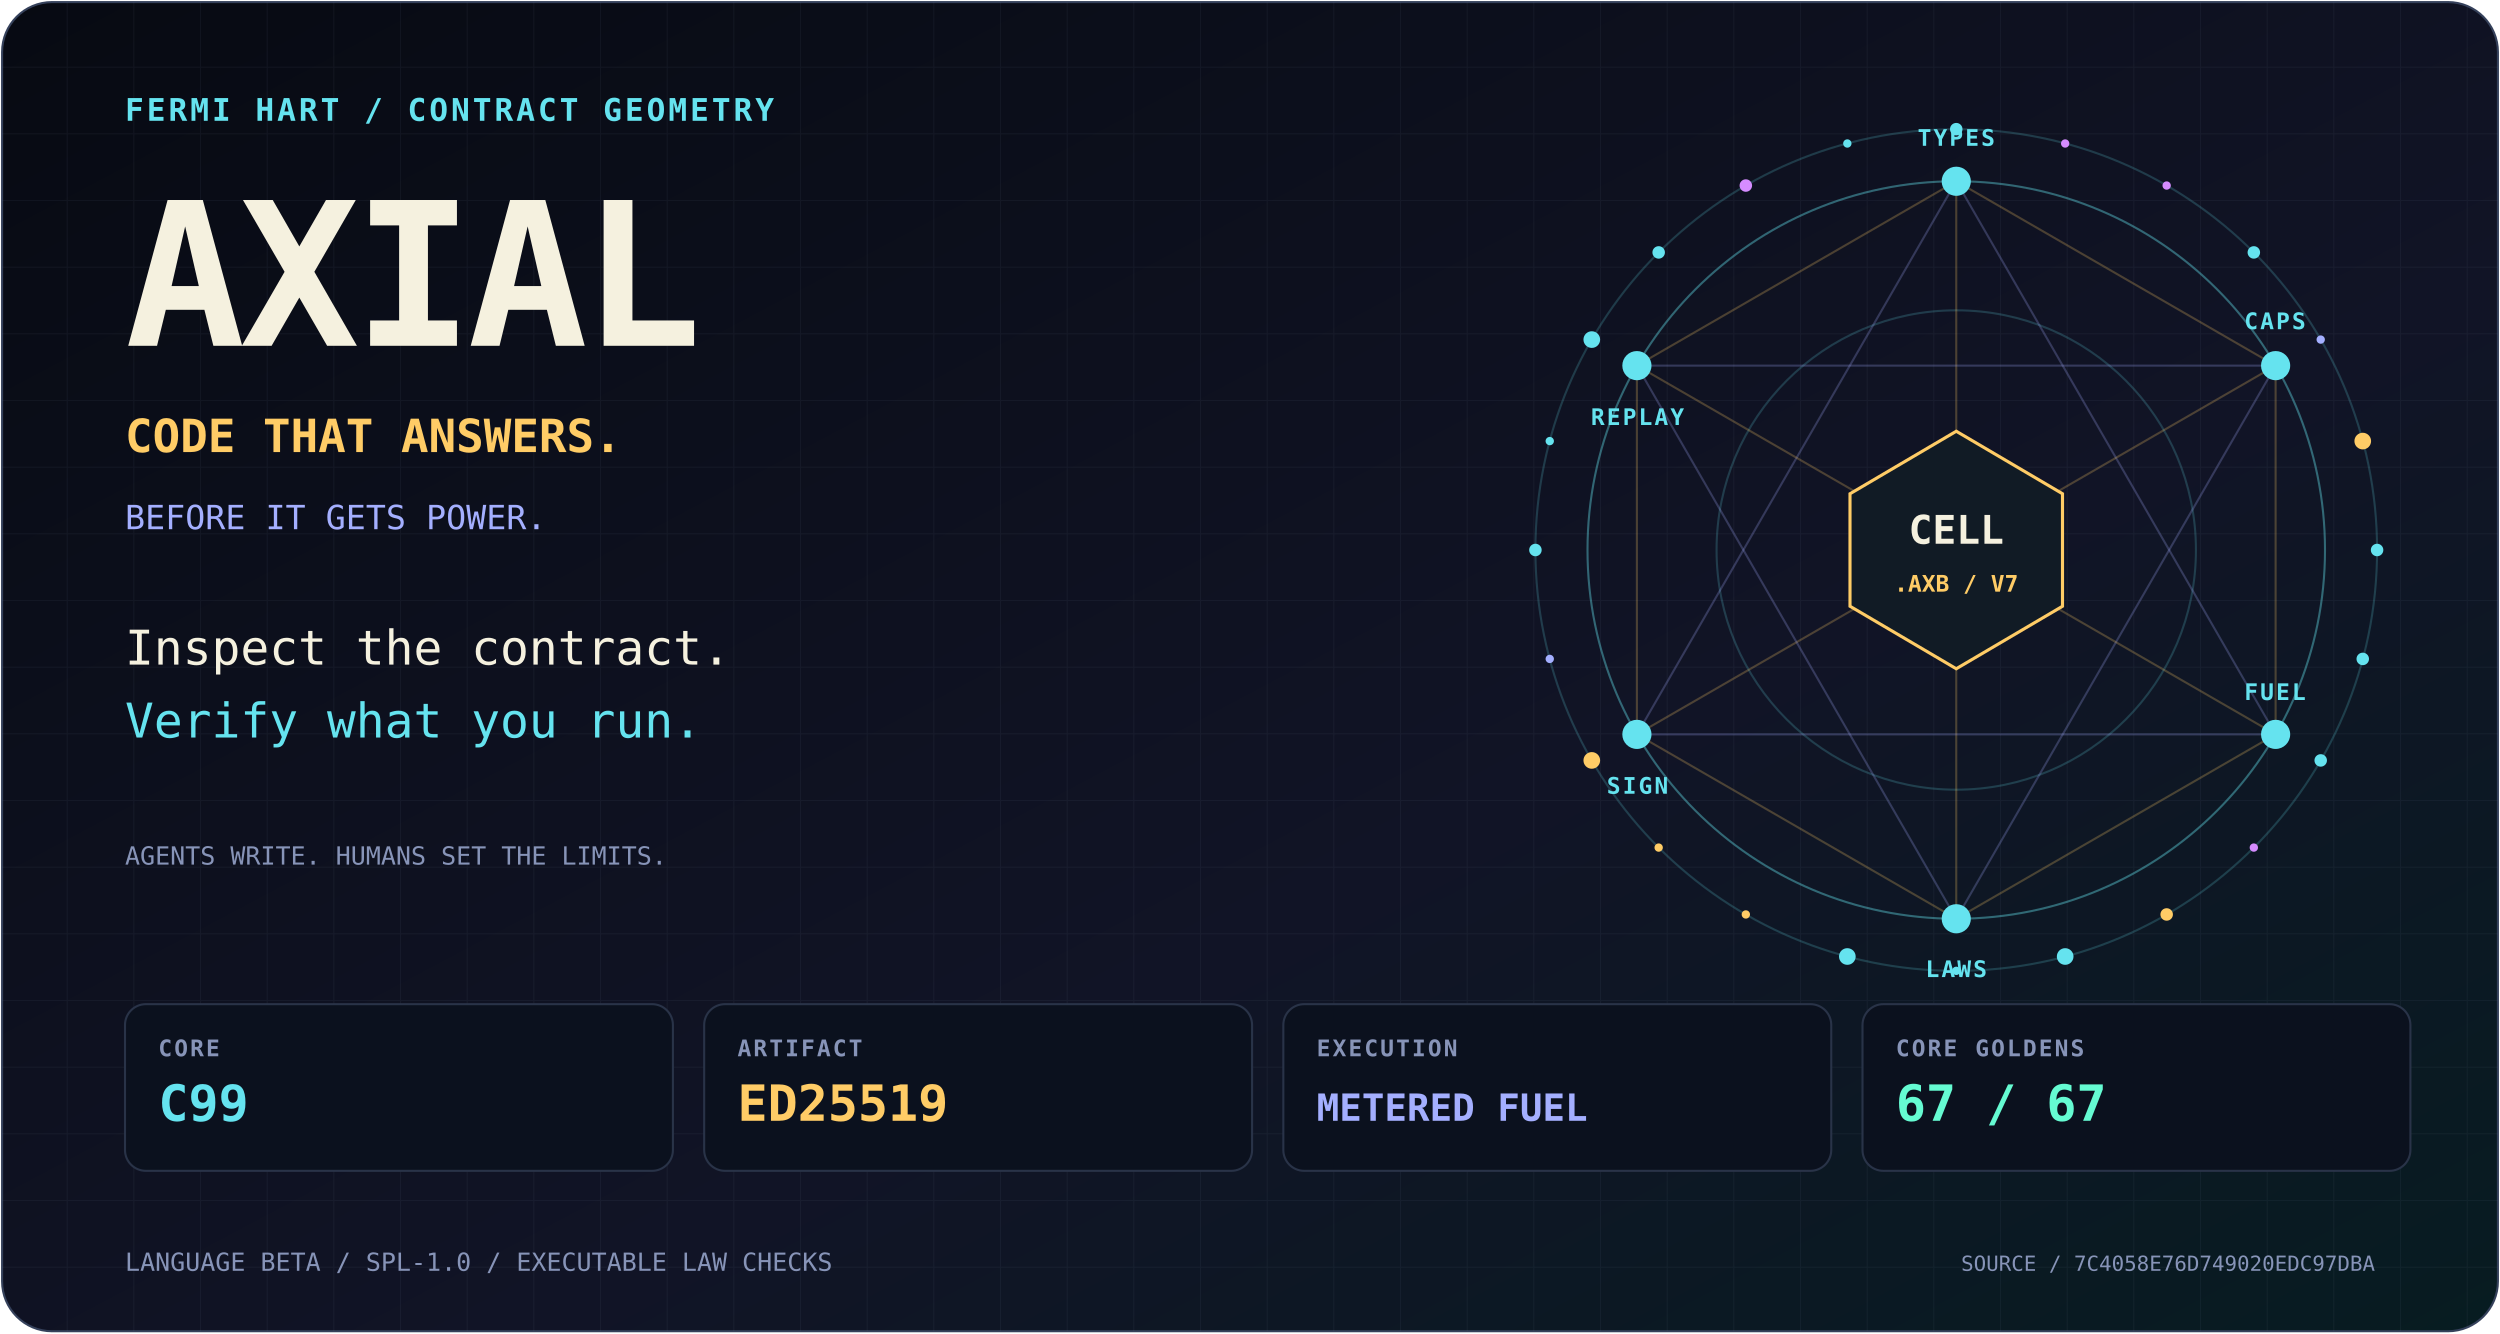
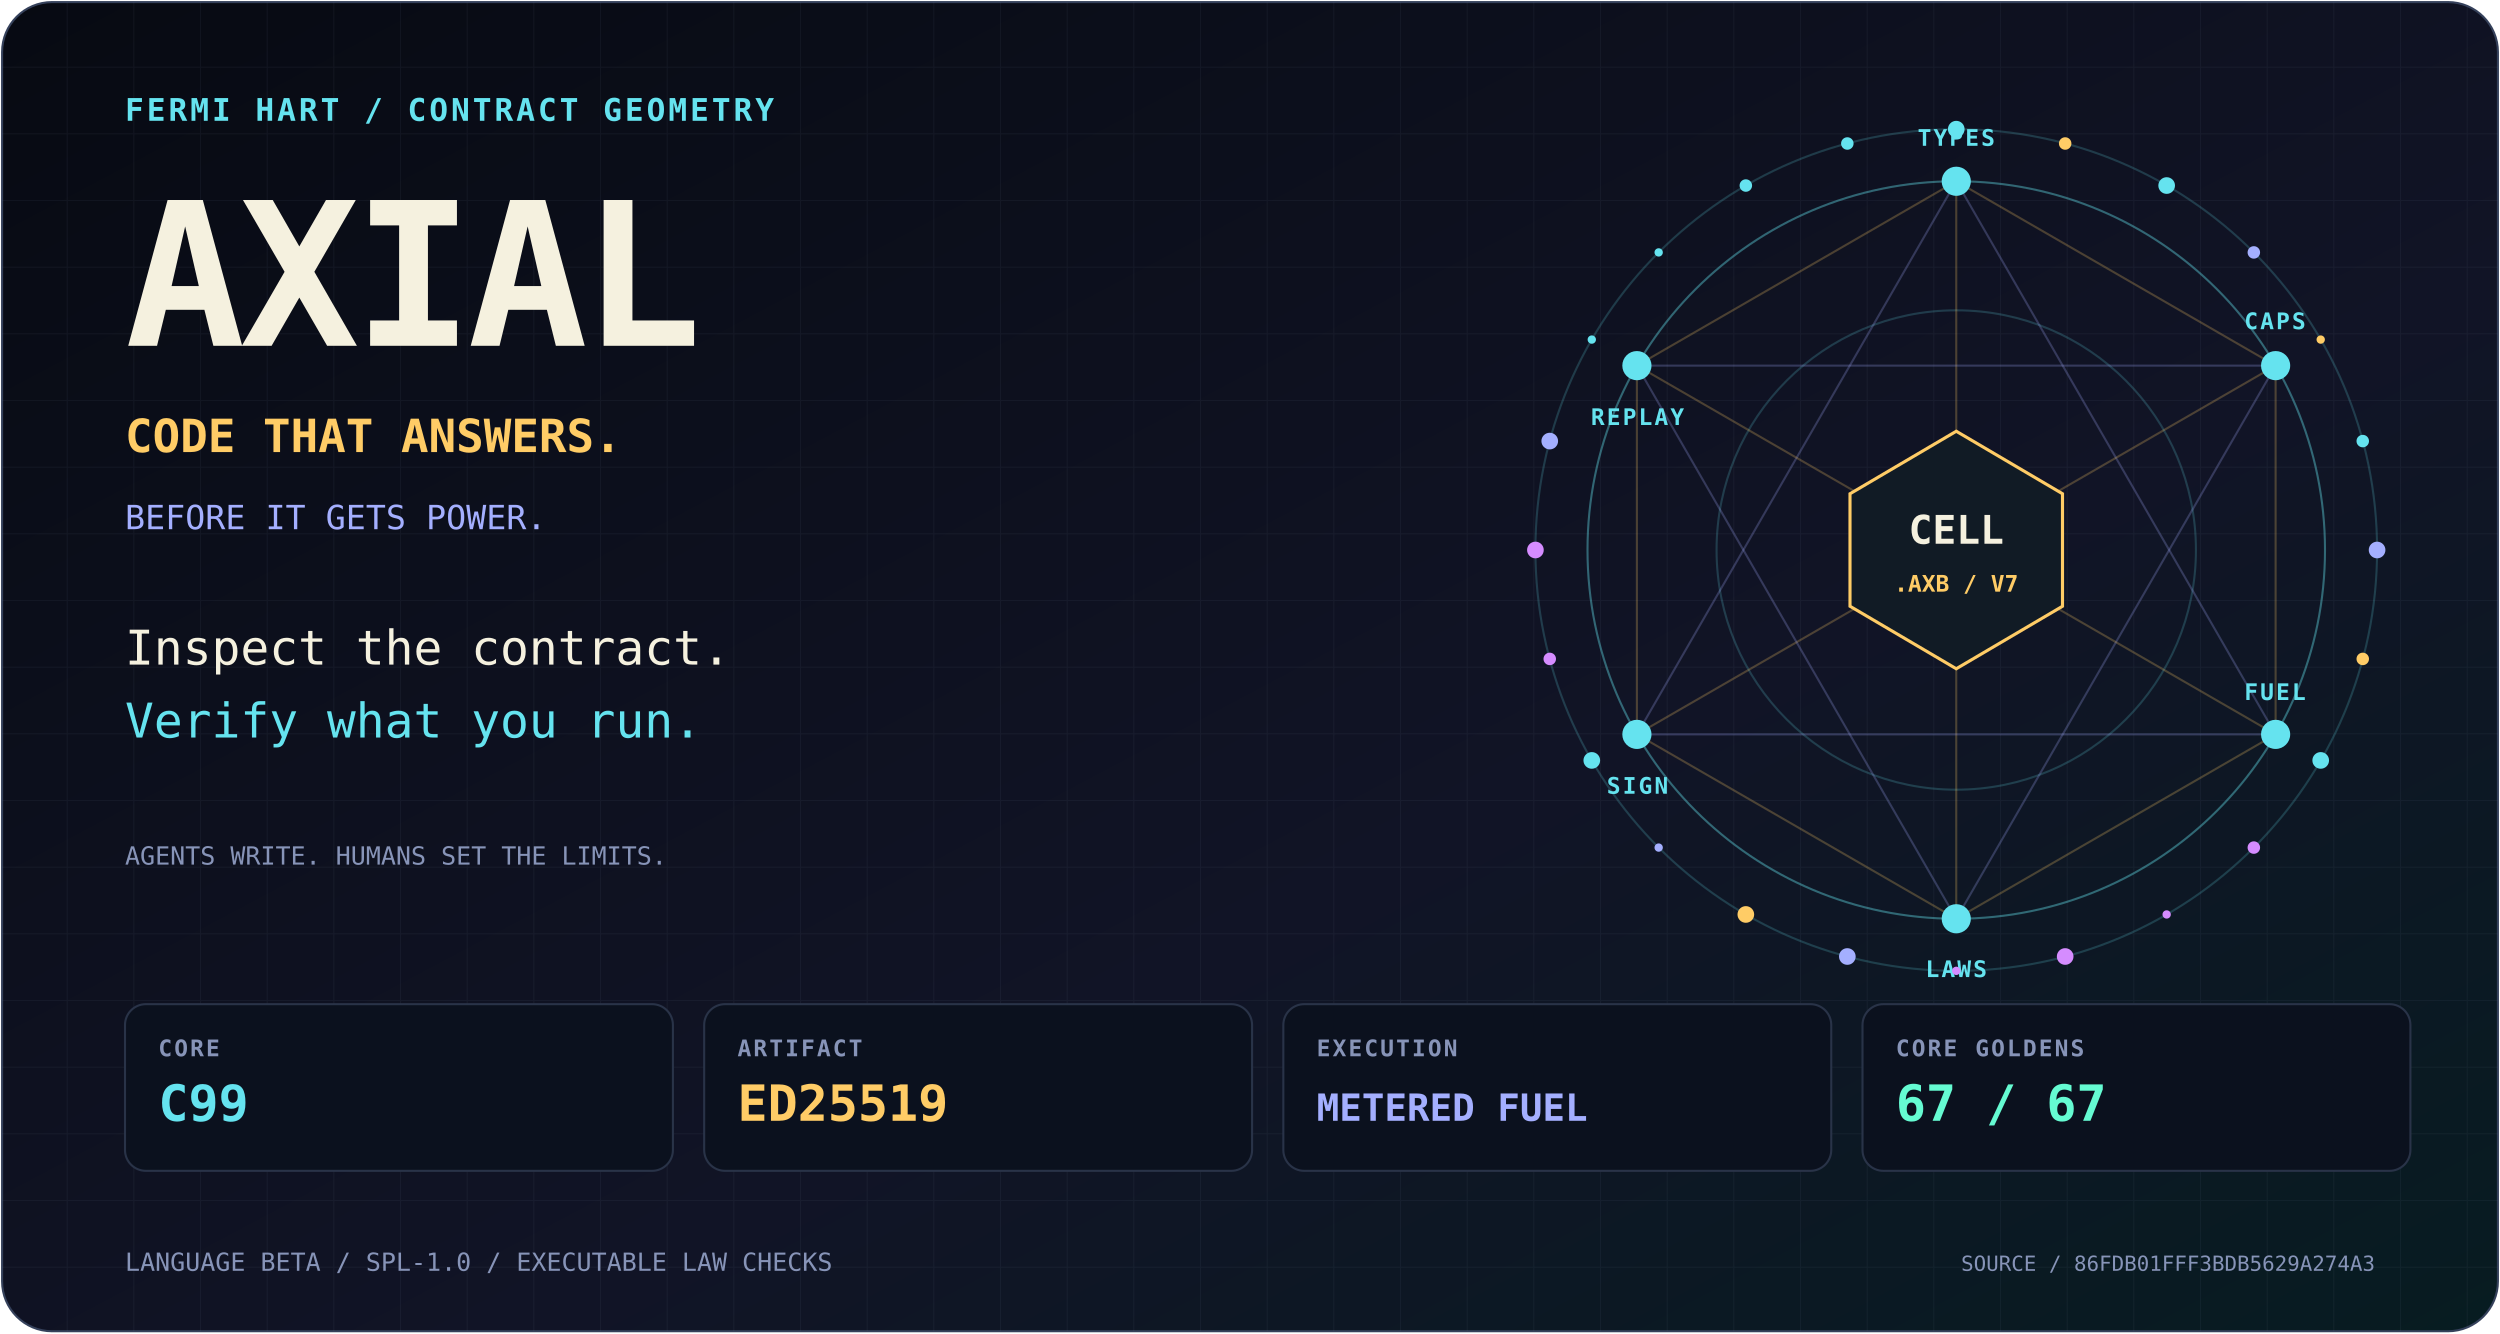
<svg xmlns="http://www.w3.org/2000/svg" viewBox="0 0 1200 640" width="1200" height="640" role="img" aria-labelledby="title desc">
  <defs>
    <linearGradient id="bg" x2="1" y2="1">
      <stop stop-color="#070a12" />
      <stop offset=".6" stop-color="#111426" />
      <stop offset="1" stop-color="#071c21" />
    </linearGradient>
    <pattern id="grid" width="32" height="32" patternUnits="userSpaceOnUse">
      <path d="M32 0H0V32" fill="none" stroke="#8794b8" stroke-opacity=".07" />
    </pattern>
  </defs>
  <rect x="1" y="1" width="1198" height="638" rx="24" fill="url(#bg)" stroke="#35415b" />
  <rect x="1" y="1" width="1198" height="638" rx="24" fill="url(#grid)" />
  <text x="60" y="58" fill="#65e3ef" font-family="DejaVu Sans Mono,monospace" font-size="15" font-weight="700" text-anchor="start" letter-spacing="1.4">FERMI HART / CONTRACT GEOMETRY</text>
  <text x="60" y="166" fill="#f5f1df" font-family="DejaVu Sans Mono,monospace" font-size="96" font-weight="700" text-anchor="start" letter-spacing="-3">AXIAL</text>
  <text x="60" y="217" fill="#ffcc66" font-family="DejaVu Sans Mono,monospace" font-size="22" font-weight="700" text-anchor="start" letter-spacing="0">CODE THAT ANSWERS.</text>
  <text x="60" y="254" fill="#a4afff" font-family="DejaVu Sans Mono,monospace" font-size="16" font-weight="400" text-anchor="start" letter-spacing="0">BEFORE IT GETS POWER.</text>
  <text x="60" y="319" fill="#f5f1df" font-family="DejaVu Sans Mono,monospace" font-size="23" font-weight="400" text-anchor="start" letter-spacing="0">Inspect the contract.</text>
  <text x="60" y="354" fill="#65e3ef" font-family="DejaVu Sans Mono,monospace" font-size="23" font-weight="400" text-anchor="start" letter-spacing="0">Verify what you run.</text>
  <text x="60" y="415" fill="#8794b8" font-family="DejaVu Sans Mono,monospace" font-size="12" font-weight="400" text-anchor="start" letter-spacing="0">AGENTS WRITE. HUMANS SET THE LIMITS.</text>
  <circle cx="939" cy="264" r="202" fill="none" stroke="#65e3ef" stroke-opacity=".2" />
  <circle cx="939" cy="264" r="177" fill="none" stroke="#65e3ef" stroke-opacity=".4" />
  <circle cx="939" cy="264" r="115.05" fill="none" stroke="#65e3ef" stroke-opacity=".2" />
  <path d="M939.00,87.00L1092.29,175.50" fill="none" stroke="#ffcc66" stroke-opacity=".25" />
  <path d="M939.00,87.00L1092.29,352.50" fill="none" stroke="#a4afff" stroke-opacity=".25" />
  <path d="M939.00,87.00L939.00,441.00" fill="none" stroke="#ffcc66" stroke-opacity=".25" />
  <path d="M939.00,87.00L785.71,352.50" fill="none" stroke="#a4afff" stroke-opacity=".25" />
  <path d="M939.00,87.00L785.71,175.50" fill="none" stroke="#ffcc66" stroke-opacity=".25" />
  <path d="M1092.29,175.50L1092.29,352.50" fill="none" stroke="#ffcc66" stroke-opacity=".25" />
  <path d="M1092.29,175.50L939.00,441.00" fill="none" stroke="#a4afff" stroke-opacity=".25" />
  <path d="M1092.29,175.50L785.71,352.50" fill="none" stroke="#ffcc66" stroke-opacity=".25" />
  <path d="M1092.29,175.50L785.71,175.50" fill="none" stroke="#a4afff" stroke-opacity=".25" />
  <path d="M1092.29,352.50L939.00,441.00" fill="none" stroke="#ffcc66" stroke-opacity=".25" />
  <path d="M1092.29,352.50L785.71,352.50" fill="none" stroke="#a4afff" stroke-opacity=".25" />
  <path d="M1092.29,352.50L785.71,175.50" fill="none" stroke="#ffcc66" stroke-opacity=".25" />
  <path d="M939.00,441.00L785.71,352.50" fill="none" stroke="#ffcc66" stroke-opacity=".25" />
  <path d="M939.00,441.00L785.71,175.50" fill="none" stroke="#a4afff" stroke-opacity=".25" />
  <path d="M785.71,352.50L785.71,175.50" fill="none" stroke="#ffcc66" stroke-opacity=".25" />
  <circle cx="939.00" cy="87.00" r="7" fill="#65e3ef" />
  <text x="939" y="70" fill="#65e3ef" font-family="DejaVu Sans Mono,monospace" font-size="11" font-weight="700" text-anchor="middle" letter-spacing="1">TYPES</text>
  <circle cx="1092.29" cy="175.50" r="7" fill="#65e3ef" />
  <text x="1092" y="158" fill="#65e3ef" font-family="DejaVu Sans Mono,monospace" font-size="11" font-weight="700" text-anchor="middle" letter-spacing="1">CAPS</text>
  <circle cx="1092.29" cy="352.50" r="7" fill="#65e3ef" />
  <text x="1092" y="336" fill="#65e3ef" font-family="DejaVu Sans Mono,monospace" font-size="11" font-weight="700" text-anchor="middle" letter-spacing="1">FUEL</text>
  <circle cx="939.00" cy="441.00" r="7" fill="#65e3ef" />
  <text x="939" y="469" fill="#65e3ef" font-family="DejaVu Sans Mono,monospace" font-size="11" font-weight="700" text-anchor="middle" letter-spacing="1">LAWS</text>
  <circle cx="785.71" cy="352.50" r="7" fill="#65e3ef" />
  <text x="786" y="381" fill="#65e3ef" font-family="DejaVu Sans Mono,monospace" font-size="11" font-weight="700" text-anchor="middle" letter-spacing="1">SIGN</text>
  <circle cx="785.71" cy="175.50" r="7" fill="#65e3ef" />
  <text x="786" y="204" fill="#65e3ef" font-family="DejaVu Sans Mono,monospace" font-size="11" font-weight="700" text-anchor="middle" letter-spacing="1">REPLAY</text>
-   <circle cx="1141.00" cy="264.00" r="3" fill="#65e3ef" />
-   <circle cx="1134.12" cy="316.28" r="3" fill="#65e3ef" />
-   <circle cx="1113.94" cy="365.00" r="3" fill="#65e3ef" />
-   <circle cx="1081.84" cy="406.84" r="2" fill="#d58cff" />
-   <circle cx="1040.00" cy="438.94" r="3" fill="#ffcc66" />
-   <circle cx="991.28" cy="459.12" r="4" fill="#65e3ef" />
-   <circle cx="939.00" cy="466.00" r="2" fill="#65e3ef" />
-   <circle cx="886.72" cy="459.12" r="4" fill="#65e3ef" />
-   <circle cx="838.00" cy="438.94" r="2" fill="#ffcc66" />
-   <circle cx="796.16" cy="406.84" r="2" fill="#ffcc66" />
-   <circle cx="764.06" cy="365.00" r="4" fill="#ffcc66" />
-   <circle cx="743.88" cy="316.28" r="2" fill="#a4afff" />
-   <circle cx="737.00" cy="264.00" r="3" fill="#65e3ef" />
-   <circle cx="743.88" cy="211.72" r="2" fill="#65e3ef" />
-   <circle cx="764.06" cy="163.00" r="4" fill="#65e3ef" />
-   <circle cx="796.16" cy="121.16" r="3" fill="#65e3ef" />
-   <circle cx="838.00" cy="89.06" r="3" fill="#d58cff" />
-   <circle cx="886.72" cy="68.88" r="2" fill="#65e3ef" />
-   <circle cx="939.00" cy="62.00" r="3" fill="#65e3ef" />
-   <circle cx="991.28" cy="68.88" r="2" fill="#d58cff" />
-   <circle cx="1040.00" cy="89.06" r="2" fill="#d58cff" />
-   <circle cx="1081.84" cy="121.16" r="3" fill="#65e3ef" />
-   <circle cx="1113.94" cy="163.00" r="2" fill="#a4afff" />
-   <circle cx="1134.12" cy="211.72" r="4" fill="#ffcc66" />
+   <circle cx="1141.00" cy="264.00" r="4" fill="#a4afff" />
+   <circle cx="1134.12" cy="316.28" r="3" fill="#ffcc66" />
+   <circle cx="1113.94" cy="365.00" r="4" fill="#65e3ef" />
+   <circle cx="1081.84" cy="406.84" r="3" fill="#d58cff" />
+   <circle cx="1040.00" cy="438.94" r="2" fill="#d58cff" />
+   <circle cx="991.28" cy="459.12" r="4" fill="#d58cff" />
+   <circle cx="939.00" cy="466.00" r="2" fill="#d58cff" />
+   <circle cx="886.72" cy="459.12" r="4" fill="#a4afff" />
+   <circle cx="838.00" cy="438.94" r="4" fill="#ffcc66" />
+   <circle cx="796.16" cy="406.84" r="2" fill="#a4afff" />
+   <circle cx="764.06" cy="365.00" r="4" fill="#65e3ef" />
+   <circle cx="743.88" cy="316.28" r="3" fill="#d58cff" />
+   <circle cx="737.00" cy="264.00" r="4" fill="#d58cff" />
+   <circle cx="743.88" cy="211.72" r="4" fill="#a4afff" />
+   <circle cx="764.06" cy="163.00" r="2" fill="#65e3ef" />
+   <circle cx="796.16" cy="121.16" r="2" fill="#65e3ef" />
+   <circle cx="838.00" cy="89.06" r="3" fill="#65e3ef" />
+   <circle cx="886.72" cy="68.88" r="3" fill="#65e3ef" />
+   <circle cx="939.00" cy="62.00" r="4" fill="#65e3ef" />
+   <circle cx="991.28" cy="68.88" r="3" fill="#ffcc66" />
+   <circle cx="1040.00" cy="89.06" r="4" fill="#65e3ef" />
+   <circle cx="1081.84" cy="121.16" r="3" fill="#a4afff" />
+   <circle cx="1113.94" cy="163.00" r="2" fill="#ffcc66" />
+   <circle cx="1134.12" cy="211.72" r="3" fill="#65e3ef" />
  <path d="M939,207L990,237V291L939,321L888,291V237Z" fill="#111b25" stroke="#ffcc66" stroke-width="1.5" />
  <text x="939" y="261" fill="#f5f1df" font-family="DejaVu Sans Mono,monospace" font-size="19" font-weight="700" text-anchor="middle" letter-spacing="0">CELL</text>
  <text x="939" y="284" fill="#ffcc66" font-family="DejaVu Sans Mono,monospace" font-size="11" font-weight="700" text-anchor="middle" letter-spacing="0">.AXB / V7</text>
  <rect x="60" y="482" width="263" height="80" rx="10" fill="#0b111e" stroke="#293348" />
  <text x="76" y="507" fill="#8794b8" font-family="DejaVu Sans Mono,monospace" font-size="11" font-weight="700" text-anchor="start" letter-spacing="1">CORE</text>
  <text x="76" y="538" fill="#65e3ef" font-family="DejaVu Sans Mono,monospace" font-size="24" font-weight="700" text-anchor="start" letter-spacing="0">C99</text>
  <rect x="338" y="482" width="263" height="80" rx="10" fill="#0b111e" stroke="#293348" />
  <text x="354" y="507" fill="#8794b8" font-family="DejaVu Sans Mono,monospace" font-size="11" font-weight="700" text-anchor="start" letter-spacing="1">ARTIFACT</text>
  <text x="354" y="538" fill="#ffcc66" font-family="DejaVu Sans Mono,monospace" font-size="24" font-weight="700" text-anchor="start" letter-spacing="0">ED25519</text>
  <rect x="616" y="482" width="263" height="80" rx="10" fill="#0b111e" stroke="#293348" />
  <text x="632" y="507" fill="#8794b8" font-family="DejaVu Sans Mono,monospace" font-size="11" font-weight="700" text-anchor="start" letter-spacing="1">EXECUTION</text>
  <text x="632" y="538" fill="#a4afff" font-family="DejaVu Sans Mono,monospace" font-size="18" font-weight="700" text-anchor="start" letter-spacing="0">METERED FUEL</text>
  <rect x="894" y="482" width="263" height="80" rx="10" fill="#0b111e" stroke="#293348" />
  <text x="910" y="507" fill="#8794b8" font-family="DejaVu Sans Mono,monospace" font-size="11" font-weight="700" text-anchor="start" letter-spacing="1">CORE GOLDENS</text>
  <text x="910" y="538" fill="#65fbd2" font-family="DejaVu Sans Mono,monospace" font-size="24" font-weight="700" text-anchor="start" letter-spacing="0">67 / 67</text>
  <text x="60" y="610" fill="#8794b8" font-family="DejaVu Sans Mono,monospace" font-size="12" font-weight="400" text-anchor="start" letter-spacing="0">LANGUAGE BETA / SPL-1.0 / EXECUTABLE LAW CHECKS</text>
-   <text x="1140" y="610" fill="#8794b8" font-family="DejaVu Sans Mono,monospace" font-size="10" font-weight="400" text-anchor="end" letter-spacing="0">SOURCE / 7C4058E76D749020EDC97DBA</text>
+   <text x="1140" y="610" fill="#8794b8" font-family="DejaVu Sans Mono,monospace" font-size="10" font-weight="400" text-anchor="end" letter-spacing="0">SOURCE / 86FDB01FFF3BDB5629A274A3</text>
</svg>
